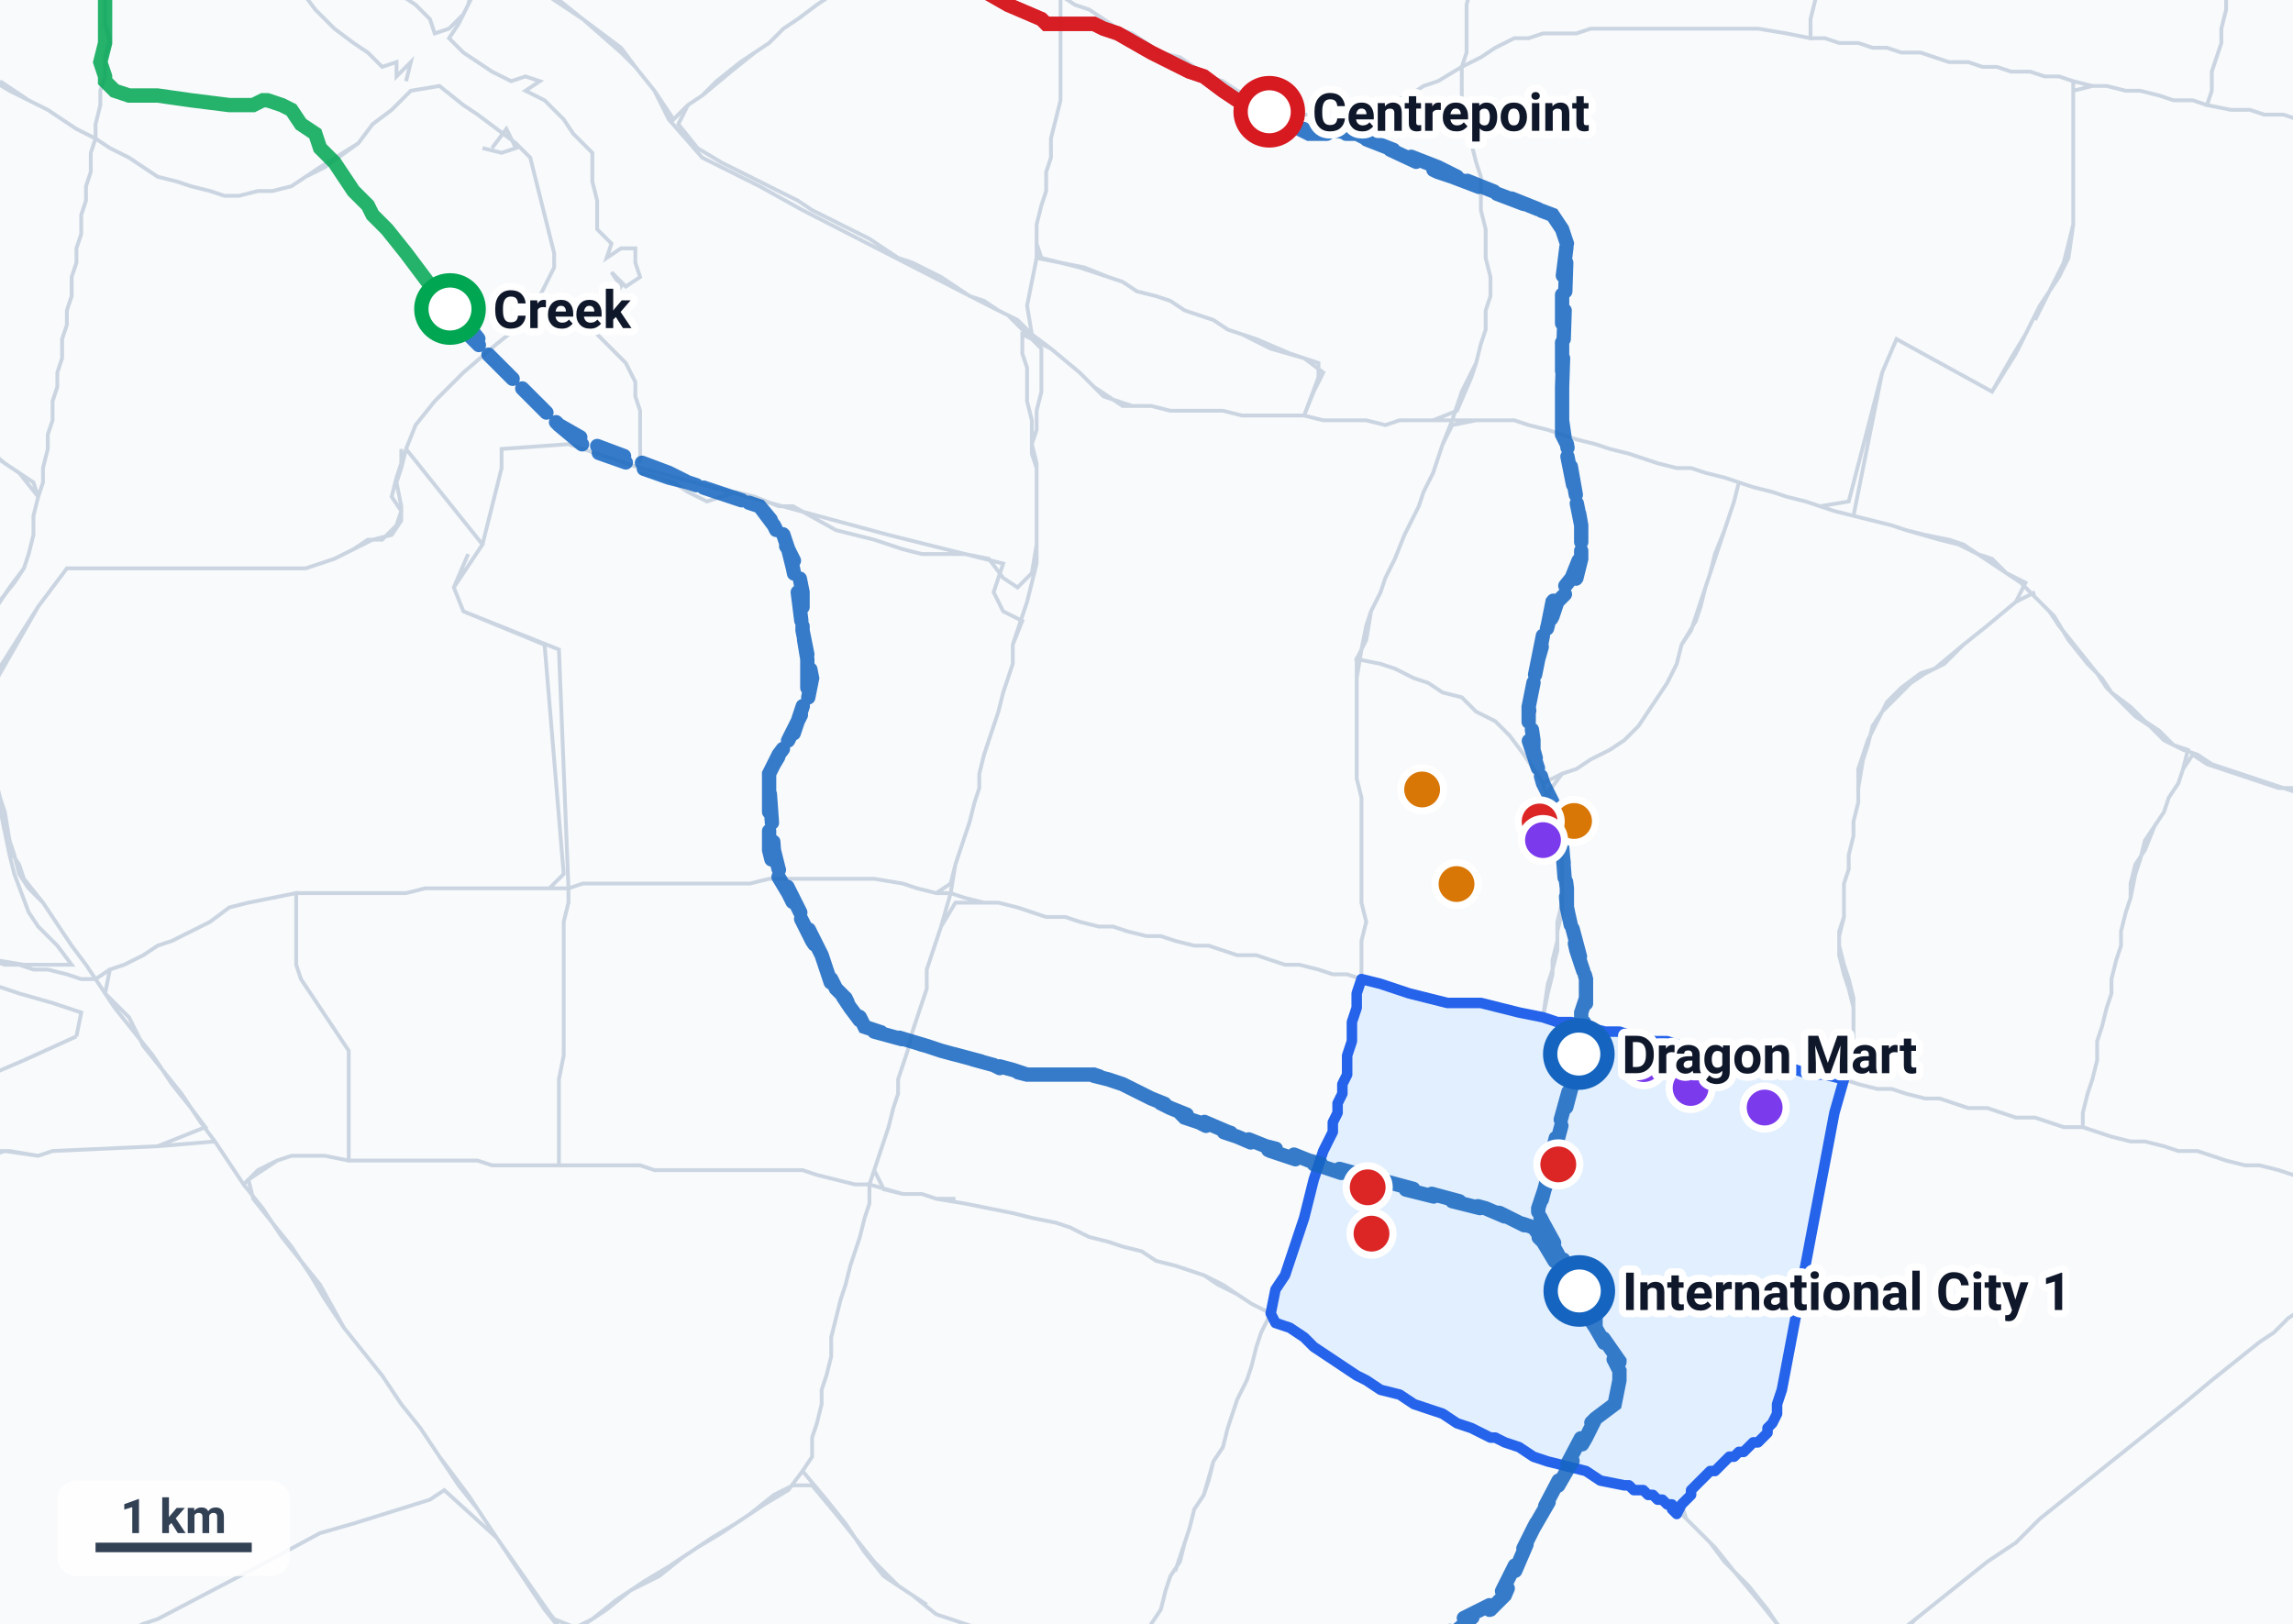
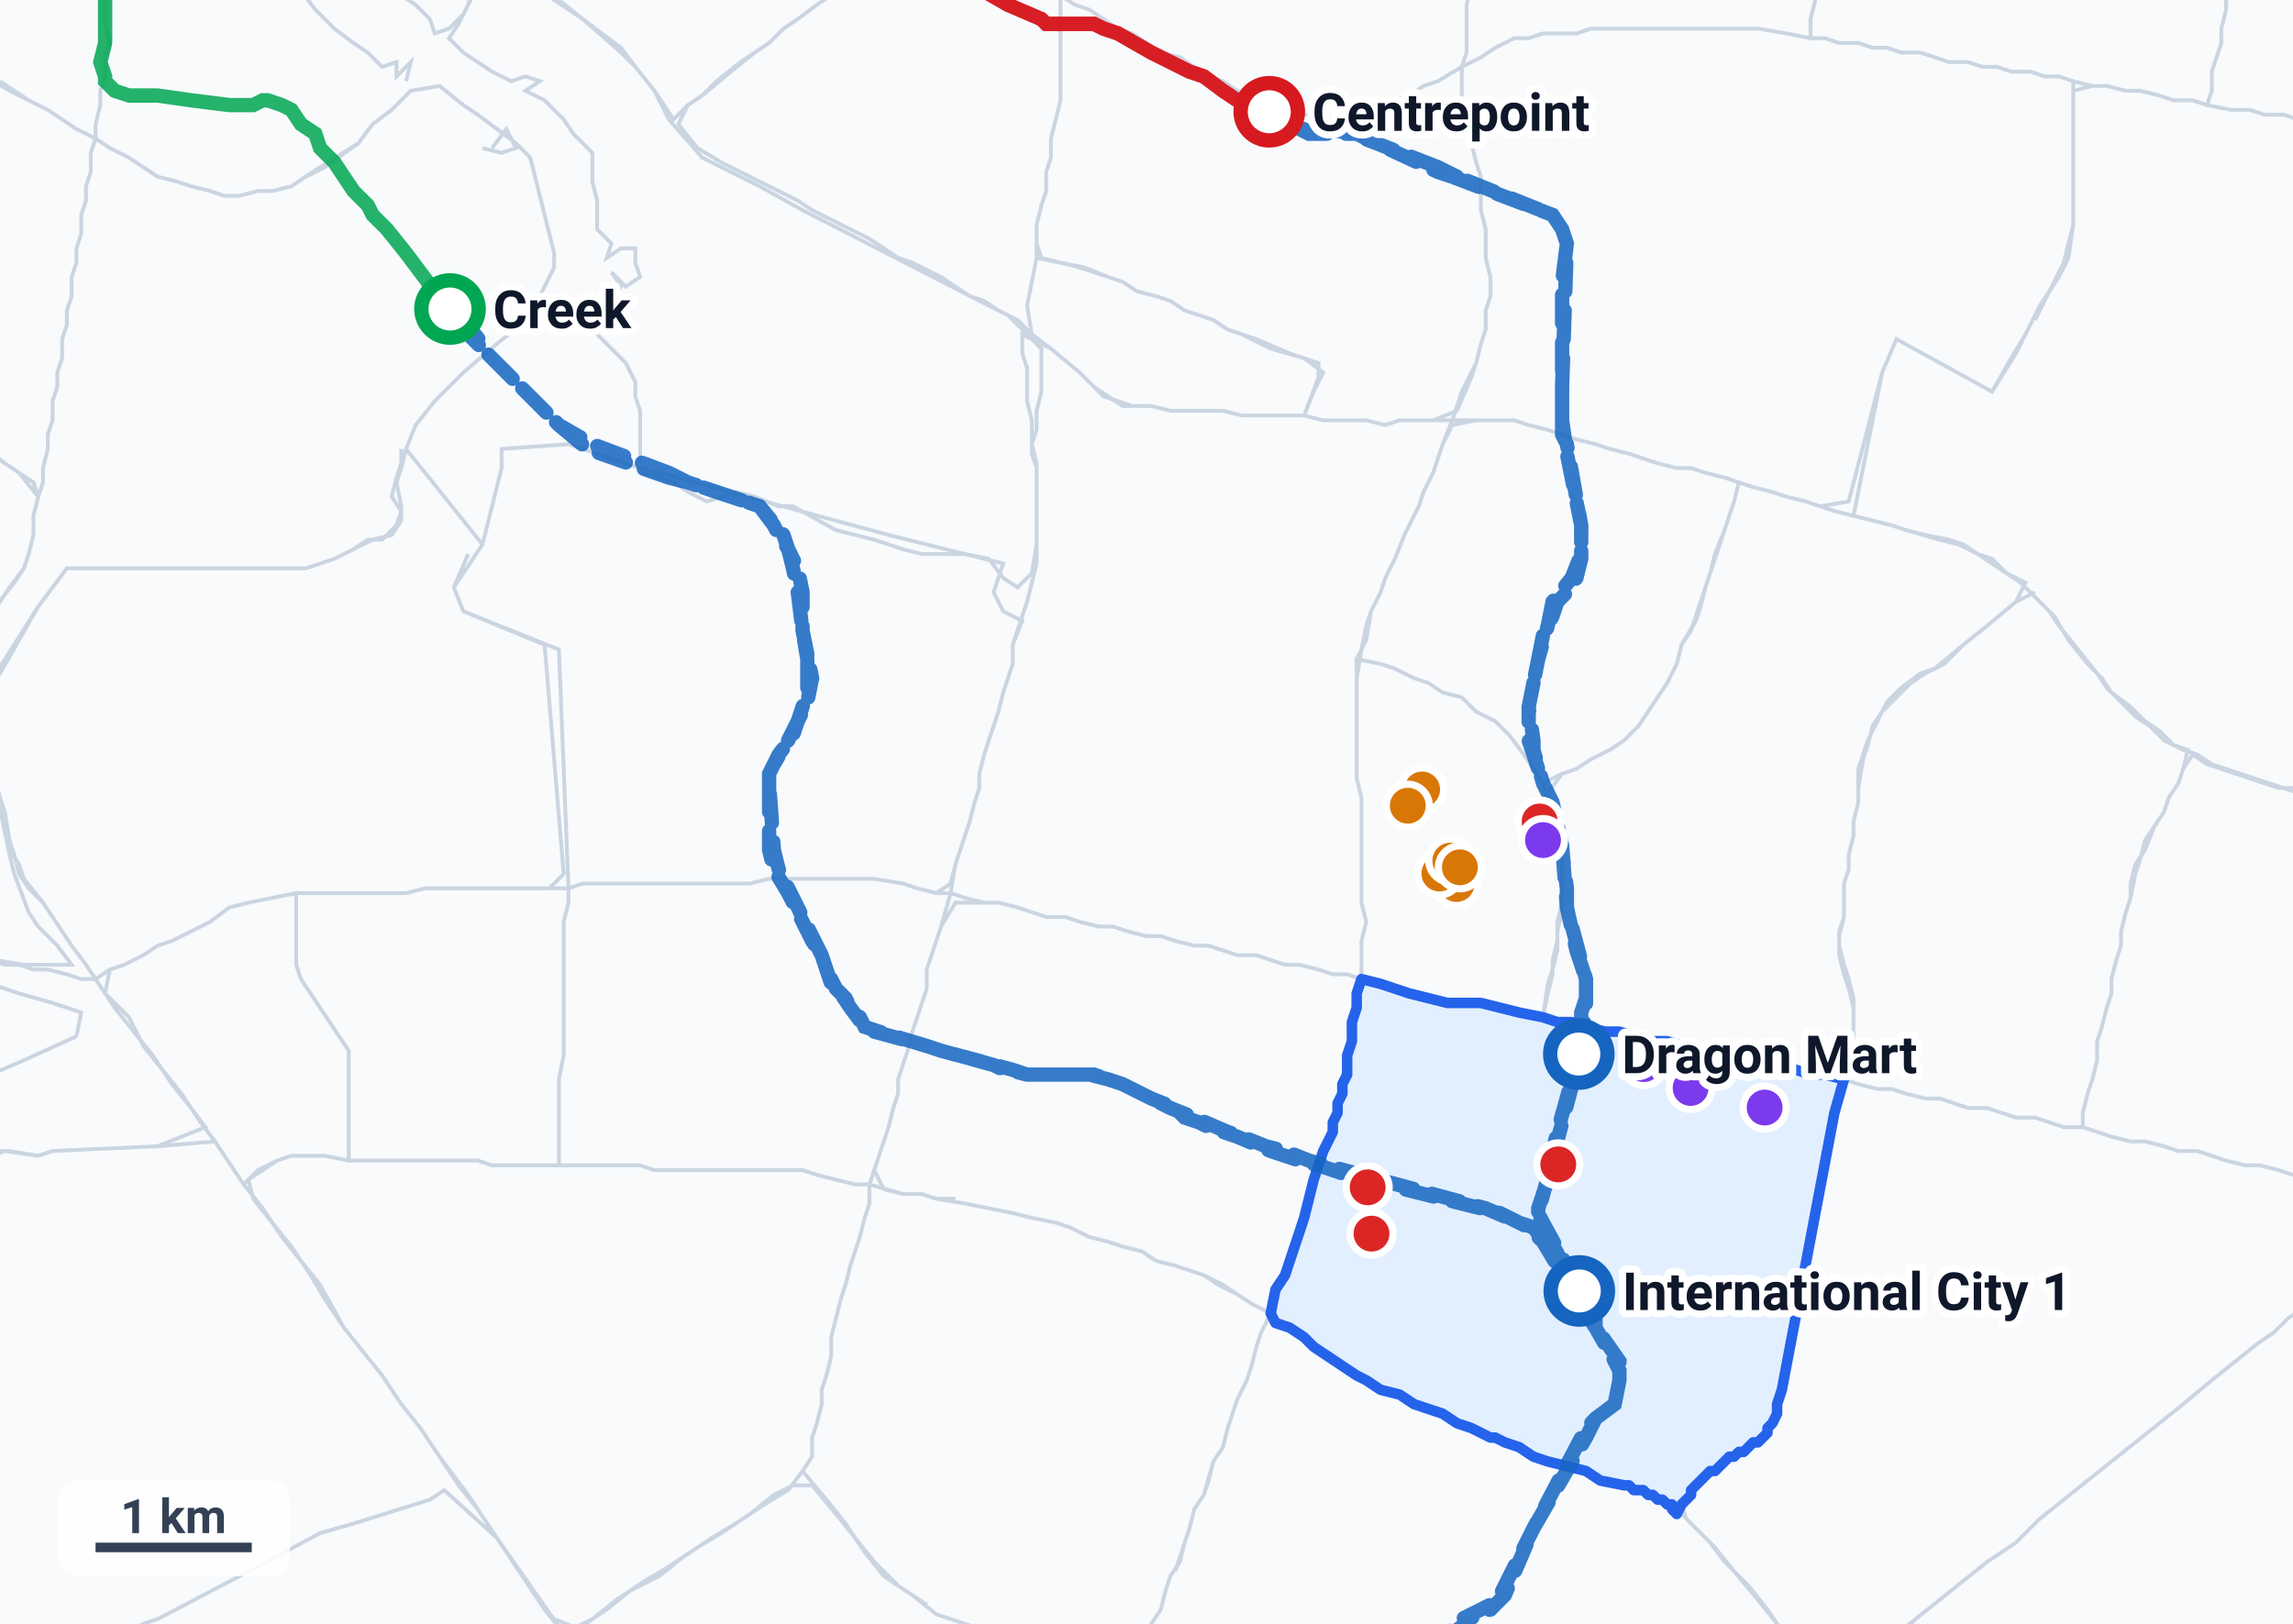
<svg xmlns="http://www.w3.org/2000/svg" viewBox="0 0 480 340" width="480" height="340">
  <style>.l{font:600 11px system-ui,-apple-system,"Segoe UI",Roboto,sans-serif;fill:#0f172a;paint-order:stroke;stroke:#fff;stroke-width:3px;stroke-linejoin:round}.s{font:600 10px system-ui,-apple-system,"Segoe UI",Roboto,sans-serif;fill:#334155}</style>
  <rect width="480" height="340" fill="#f8fafc" />
  <path d="M218,-3 222,-1 222,3 222,6 222,10 222,14 222,17 222,21 221,25 220,29 220,33 219,36 219,40 218,43 217,47 217,51 217,54 216,59 215,64 216,70 213,67 209,65 206,63 203,62 197,58 191,55 188,54 182,50 176,47 170,44 167,42 161,39 155,36 151,34 146,31 142,26 144,22 147,20 150,17 155,13 161,9 164,6 167,4 171,1 174,-1 177,-4M211,-6 215,-5 218,-3M427,126 430,129 433,134 437,139 440,142 442,145 446,148 449,151 452,153 455,156 458,157 457,161 456,164 454,167 453,170 451,173 449,176 448,180 447,183 446,188 445,191 444,195 444,198 443,201 442,205 442,208 441,211 440,215 439,218 439,222 438,226 437,229 436,233 436,236 432,236 429,235 426,234 422,234 419,233 416,232 412,232 409,231 406,230 403,230 399,229 396,228 393,228 389,227 386,226 387,222 388,217 388,214 388,211 387,207 386,204 385,200 385,196 386,192 386,189 386,185 387,182 387,179 388,175 388,172 389,168 389,165 389,161 390,158 391,155 393,151 395,147 398,144 402,141 405,140 411,135 416,131 422,126 426,124M308,-3 307,1 307,4 307,7 307,11 306,14 301,17 298,18 295,20 292,21 289,23 283,24 278,25 275,24 272,24 266,23 259,19 256,17 253,16 250,14 247,12 243,11 240,9 237,7 234,6 231,4 228,2 225,1 222,-1 218,-3 215,-5 211,-6M230,194 233,194 236,195 240,196 243,196 246,197 250,198 253,198 256,199 259,200 263,200 266,201 269,202 272,202 276,203 279,204 282,204 285,205 284,211 283,214 283,218 282,221 282,224 281,229 280,233 279,237 277,241 275,247 274,251 273,255 272,258 271,261 270,264 269,267 267,270 266,275 262,273 259,271 256,269 252,267 249,266 246,265 242,264 239,262 235,261 232,260 228,259 224,257 221,256 216,255 212,254 207,253 202,252 196,251 193,250 189,250 185,249 183,245 184,242 185,239 186,236 187,232 188,229 188,226 189,223 190,220 191,216 192,213 193,210 194,207 194,203 195,200 196,197 197,194 200,189 206,189 209,189 213,190 216,191 219,192 223,192 226,193 230,194M180,-6 174,-1 171,1 167,4 164,6 161,9 158,11 153,15 147,20 144,22 141,25 137,19 133,14 130,10 126,7 122,4 117,0 113,-2M248,65 251,66 254,67 257,69 260,70 263,71 270,74 276,76 276,79 273,87 269,87 265,87 260,87 256,86 252,86 249,86 245,86 241,85 237,85 234,84 231,83 226,78 220,73 216,70 215,64 216,59 217,54 222,55 226,56 232,58 235,59 238,61 242,62 245,63 248,65M21,22 20,26 20,29 16,27 13,25 10,23 6,21 2,19 -3,16 -9,13M21,-6 22,-2 22,1 22,5 23,8 22,12 22,16 21,19 21,22M-2,242 1,241 8,242 11,241 33,240 45,239 47,242 51,248 55,253 59,259 63,264 67,269 72,278 76,283 80,288 84,294 88,299 92,305 98,313 102,319 106,325 110,331 114,337 118,342 121,346M202,252 207,253 212,254 216,255 221,256 224,257 228,259 232,260 235,261 239,262 242,264 246,265 249,266 252,267 255,269 259,271 262,273 266,275 264,279 263,282 262,286 261,289 259,293 258,296 257,299 256,303 254,306 253,310 252,313 250,316 249,320 248,323 247,327 245,330 244,333 243,337 241,340 240,343 239,347M217,347 214,345 211,344 208,343 205,341 202,340 199,339 196,338 191,334 185,330 181,325 177,319 173,314 168,308 170,305 170,301 171,298 172,294 172,291 173,288 174,284 174,280 175,276 176,272 177,269 178,265 179,262 180,259 181,255 182,252 182,248 189,250 193,250 196,251 200,251M396,343 401,339 406,335 411,331 416,327 422,323 427,318 432,314 437,310 442,306 447,302 452,298 457,294 463,289 468,285 473,281 476,279 479,276 482,274 485,270 487,266 489,263M101,114 105,98 105,94 119,93 134,98 138,99 149,102 186,112 210,118 208,124 210,128 214,130 212,135 212,139 211,142 210,145 209,149 208,152 207,155 206,158 205,162 205,165 204,168 203,172 202,175 201,178 200,181 199,185 196,187 192,186 189,185 183,184 177,184 172,184 166,184 161,184 157,185 153,185 150,185 147,185 143,185 140,185 137,185 133,185 130,185 126,185 122,185 119,186 117,136 97,128 95,123 98,116M220,73 226,78 229,81 232,83 235,85 241,85 245,86 249,86 252,86 256,86 260,87 265,87 269,87 273,87 277,88 281,88 286,88 290,89 293,88 297,88 300,88 304,88 302,93 301,96 300,99 298,103 297,106 294,112 292,117 290,121 289,124 287,128 286,131 285,136 284,142 284,148 284,152 284,156 284,160 284,163 285,167 285,170 285,174 285,177 285,181 285,185 285,189 286,193 285,197 285,201 285,205 282,204 279,204 276,203 272,202 269,202 266,201 263,200 259,200 256,199 253,198 250,198 246,197 243,196 240,196 236,195 233,194 230,194 226,193 223,192 219,192 216,191 213,190 209,189 206,189 202,188 199,187 200,181 201,178 202,175 203,172 204,168 205,165 205,162 206,158 207,155 208,152 209,149 210,145 211,142 212,139 212,135 213,132 214,129 215,126 216,122 217,118 217,114 217,110 217,106 217,102 217,98 216,95 216,91 216,88 215,84 215,81 215,77 214,74 214,70 220,73M380,-0 379,4 379,8 374,7 368,6 362,6 356,6 352,6 348,6 345,6 341,6 337,6 333,6 330,7 327,7 323,7 320,8 317,8 313,10 310,12 306,14 307,11 307,7 307,4 307,1 308,-3M381,-4 380,-0M361,100 364,101 363,105 362,108 361,111 360,114 358,120 357,123 356,127 355,130 352,135 351,139 349,143 347,146 345,149 343,152 340,155 337,157 333,159 330,161 327,162 323,164 321,161 319,158 316,154 313,151 309,149 306,146 302,145 299,143 296,142 292,140 289,139 284,138 286,134 287,128 289,124 290,121 292,117 294,112 297,106 298,103 300,99 301,96 302,93 304,89 309,88 313,88 317,88 320,89 324,90 327,91 330,92 334,93 337,94 341,95 344,96 347,97 351,98 354,98 357,99 361,100M384,107 388,108 392,109 396,110 399,111 403,112 408,113 411,114 414,116 417,118 420,120 424,122 422,126 416,131 411,135 407,139 403,141 400,143 397,146 394,149 392,152 391,156 390,159 389,165 389,168 388,172 388,175 387,179 387,182 386,185 386,189 386,192 385,195 385,198 386,202 387,205 388,209 388,213 388,216 387,222 386,226 382,225 379,225 376,224 372,223 369,223 366,222 362,221 359,221 356,220 352,219 349,218 346,218 342,217 339,216 336,216 332,215 329,214 326,214 323,213 324,208 325,204 325,201 326,197 326,193 327,189 327,185 327,182 327,179 327,176 326,173 325,170 324,166 327,162 330,161 333,159 337,157 340,155 343,152 345,149 347,146 349,143 351,139 352,135 354,132 355,129 357,123 358,120 359,116 361,111 362,108 363,105 364,101 367,102 371,103 374,104 378,105 381,106 384,107M100,-5 99,-1 97,3 94,6 91,7 90,4 87,1 84,-1 81,-4M306,14 306,18 306,22 306,25 308,30 309,34 310,37 310,41 310,44 311,48 311,51 311,54 312,58 312,62 311,65 311,69 310,72 309,76 308,79 305,86 300,88 297,88 293,88 290,89 286,88 282,88 277,88 273,87 275,82 277,78 273,75 266,73 260,70 257,69 254,67 251,66 248,65 245,63 242,62 238,61 235,59 232,58 227,56 222,55 218,54 217,51 217,47 218,43 219,40 219,36 220,33 220,29 221,25 222,21 222,17 222,14 222,10 222,6 222,3 222,-1 225,1 228,2 231,4 234,6 237,7 240,9 243,11 247,12 250,14 253,16 256,17 259,19 264,21 269,24 275,24 278,25 281,24 289,23 292,21 295,20 298,18 301,17 306,14M-0,17 6,21 10,23 13,25 16,27 20,29 19,32 19,36 18,39 18,42 17,45 17,49 16,52 16,55 15,58 15,62 14,65 14,68 13,71 13,75 12,78 12,81 11,84 11,88 10,91 10,94 9,98 9,101 8,104 7,101 1,97 -5,92M-9,13 -3,16M323,164 324,168 325,171 326,174 327,177 327,180 327,183 327,187 327,191 326,195 326,199 325,203 324,206 323,213 318,212 314,211 310,210 306,210 303,210 299,209 295,208 292,207 289,206 285,205 285,201 285,197 286,193 285,189 285,185 285,181 285,177 285,174 285,170 285,167 284,163 284,160 284,156 284,152 284,148 284,142 284,138 289,139 292,140 296,142 299,143 302,145 306,146 309,149 313,151 316,154 319,158 321,161 323,164M467,-4 466,-1 466,2 465,6 465,9 464,12 463,15 463,19 462,22 459,21 455,21 452,20 448,19 445,19 441,18 438,18 434,17 431,16 428,16 425,15 421,15 418,14 415,14 412,13 408,13 405,12 402,11 398,11 395,10 392,10 389,9 385,9 382,8 379,8 379,4 380,-0 381,-4M424,70 422,74 417,82 397,71 394,78 387,105 381,106 378,105 374,104 371,103 367,102 364,101 361,100 357,99 354,98 351,98 347,97 344,96 341,95 337,94 334,93 330,92 327,91 324,90 320,89 317,88 313,88 309,88 304,88 306,82 309,76 310,72 311,69 311,65 312,62 312,58 311,54 311,51 311,48 310,44 310,41 310,37 309,34 308,30 306,25 306,22 306,18 306,14 310,12 313,10 317,8 320,8 323,7 327,7 330,7 333,6 337,6 341,6 345,6 348,6 352,6 356,6 359,6 368,6 374,7 379,8 382,8 385,9 389,9 392,10 395,10 398,11 402,11 405,12 408,13 412,13 415,14 418,14 421,15 425,15 428,16 431,16 434,17 434,22 434,26 434,29 434,33 434,36 434,40 434,44 434,47 433,51 432,55 429,61 426,67M239,347 240,343 241,340 243,337 244,333 245,330M86,19 82,23 78,26 75,30 68,35 64,37 61,39 57,40 54,40 50,41 47,41 44,40 40,39 37,38 33,37 30,35 27,33 23,31 20,29 20,26 21,22 21,19 22,16 22,12 23,9 22,5 22,1 22,-2 21,-6M57,-7 61,-5 63,-2 66,2 70,6 74,9 77,11 80,14 83,13 83,16 86,13 85,17M73,243 68,242 64,242 61,242 58,243 54,245 51,248 47,242 45,239 42,235 38,229 34,224 30,219 27,213 22,208 23,203 26,202 30,200 33,198 36,197 40,195 44,193 48,190 52,189 57,188 62,187 62,191 62,195 62,198 62,202 63,205 65,208 67,211 71,217 73,220 73,223 73,227 73,231 73,235 73,239 73,243M488,26 484,26 481,25 478,24 474,24 471,23 467,23 462,22 463,19 463,15 464,12 465,9 465,6 466,2 466,-1 467,-4M489,247 484,247 480,246 477,245 473,244 470,244 466,243 463,242 460,241 456,241 453,240 449,239 446,239 442,238 439,237 436,236 436,233 437,229 438,226 439,222 439,218 440,215 441,211 442,208 442,205 443,201 444,198 444,195 445,191 446,188 446,185 447,181 449,178 451,173 453,170 454,167 456,164 457,161 459,158 462,160 465,161 468,162 471,163 474,164 477,165 481,165 484,166 487,166M85,94 101,114 95,123 97,128 114,135 118,183 115,186 111,186 108,186 104,186 100,186 96,186 93,186 89,186 85,187 82,187 78,187 74,187 71,187 67,187 62,187 57,188 52,189 48,190 44,193 40,195 36,197 33,198 30,200 26,202 23,203 20,205 18,202 15,198 13,195 11,192 9,189 6,186 4,183 3,179 2,176 1,170 -0,167 -1,163 -2,159 -2,156 -3,152 -4,148 8,127 14,119 64,119 67,118 70,117 74,115 77,113 80,113 83,110 84,107 82,104 83,100 84,97 84,94M246,329 248,323 249,320 250,316 252,313 254,306 256,303 257,299 258,296 259,293 261,289 262,286 263,282 264,279 266,275 270,278 275,282 281,286 286,289 289,291 293,292 296,294 299,295 305,298 308,299 312,301 315,302 318,303 321,305 324,306 328,307 332,308 335,310 340,311 343,312 346,313 349,315 352,317 355,320 358,323 361,327 366,332 370,337 374,343M73,243 76,243 79,243 83,243 86,243 90,243 93,243 96,243 100,243 103,244 107,244 110,244 114,244 117,244 120,244 124,244 127,244 130,244 134,244 137,245 141,245 144,245 147,245 151,245 154,245 157,245 161,245 164,245 168,245 171,246 175,247 179,248 182,248 182,252 181,255 180,259 179,262 178,265 177,269 176,272 175,276 174,280 174,284 173,288 172,291 172,294 171,298 170,301 170,305 168,308 165,312 160,315 154,319 149,322 143,326 138,330 132,333 127,337 121,341 116,339 112,334 108,328 104,322 100,316 96,311 92,305 88,299 84,294 80,288 76,283 72,278 68,272 65,267 61,261 57,256 53,251 52,247 55,245 58,243 61,242 68,242 73,243M199,187 197,194 196,197 195,200 194,203 194,207 193,210 192,213 191,216 190,220 189,223 188,226 188,229 187,232 186,236 185,239 184,242 183,245 182,248 179,248 175,247 171,246 168,245 164,245 161,245 157,245 154,245 151,245 147,245 144,245 141,245 137,245 134,244 130,244 127,244 124,244 120,244 117,244 117,239 117,235 117,231 117,226 118,221 118,217 118,212 118,209 118,206 118,202 118,197 118,193 119,189 119,186 122,185 126,185 130,185 133,185 137,185 140,185 143,185 147,185 150,185 153,185 157,185 161,184 166,184 172,184 177,184 183,184 189,185 192,186 196,187 199,187M117,244 114,244 110,244 107,244 103,244 100,243 96,243 93,243 90,243 86,243 83,243 79,243 76,243 73,243 73,239 73,235 73,231 73,227 73,223 73,220 71,217 67,211 65,208 63,205 62,202 62,198 62,195 62,191 62,187 67,187 71,187 74,187 78,187 82,187 85,187 89,186 93,186 96,186 100,186 104,186 108,186 111,186 115,186 119,186 119,189 118,193 118,197 118,202 118,206 118,209 118,212 118,217 118,221 117,226 117,231 117,235 117,239 117,244M488,166 485,166 481,166 478,165 475,164 472,163 469,162 466,161 463,160 460,158 457,157 453,155 450,152 447,150 444,147 441,144 439,141 435,136 431,131 429,128 426,125 423,122 420,120 417,117 414,116 410,114 406,113 399,111 396,110 392,109 388,108 394,78 397,71 417,82 421,75 424,70 427,64 431,58 433,54 434,47 434,44 434,40 434,36 434,33 434,29 434,26 434,22 434,19 438,18 441,18 445,19 448,19 452,20 455,21 459,21 462,22 467,23 471,23 474,24 478,24 481,25 484,26 488,26M196,338 199,339 202,340 205,341 208,343 211,344 214,345 217,347M121,346 118,342 124,339 129,335 135,331 140,328 146,324 151,321 157,317 162,313 166,311 170,311 175,317 179,322 183,327 188,332 194,336M386,226 389,227 393,228 396,228 399,229 403,230 406,230 409,231 412,232 416,232 419,233 422,234 426,234 429,235 432,236 436,236 439,237 442,238 446,239 449,239 453,240 456,241 460,241 463,242 466,243 470,244 473,244 477,245 480,246 484,247 489,247M489,263 487,266 485,270 482,274 479,276 476,279 473,281 468,285 463,289 457,294 452,298 447,302 442,306 437,310 432,314 427,318 422,323 416,327 411,331 406,335 401,339 398,342 393,345M377,345 372,340 368,335 363,329 359,324 356,321 353,318 352,315 355,311 358,308 361,306 364,304 368,302 370,299 372,296 373,291 384,233 386,226M-8,90 -2,95 4,99 8,104 7,108 7,112 6,116 5,119 3,122 -1,127 -3,130 -4,133 -5,137 -5,140 -4,144 -4,147 -3,151 -2,156 -2,159 -1,163 -0,167 1,170 1,174 2,178 4,181 5,184 9,189 11,192 13,195 15,198 18,202 20,205 17,205 14,204 10,203 7,203 4,202 1,202 -2,201 -6,201 -9,200M-9,200 -6,201 -2,201 1,202 4,202 7,203 10,203 14,204 17,205 20,205 24,211 28,216 32,221 36,227 40,232 43,236 33,240 11,241 8,242 2,241 -2,241M85,94 84,98 83,101 84,106 84,109 82,112 78,113 74,115 70,117 67,118 64,119 14,119 8,127 -4,146 -4,143 -5,139 -5,135 -4,132 -2,129 2,123 5,119 6,116 7,112 7,108 8,104 9,101 9,98 10,94 10,91 11,88 11,84 12,81 12,78 13,75 13,71 14,68 14,65 15,62 15,58 16,55 16,52 17,49 17,45 18,42 18,39 19,36 19,32 20,29 23,31 27,33 30,35 33,37 37,38 40,39 44,40 47,41 50,41 54,40 57,40 61,39 64,37 67,35 75,30 78,26 82,23 86,19 92,18 97,22 100,24 104,27 108,30 111,33 113,41 114,45 116,53 116,56 112,64 109,68 104,72 97,78 91,84 87,89 85,94M-8,200 -1,201 5,202 11,202 15,202 12,198 8,194 6,191 3,183 2,179 -4,150 -4,147 -5,137 -8,139M16,217 5,222 -2,225 -8,225M-5,205 4,208 11,210 17,212 16,217M12,345 17,345 20,344 26,342 30,340 33,339 54,328 67,321 74,319 90,314 93,312 104,322 118,342 121,346M101,31 105,32 108,31 106,27 103,31M134,99 138,100 141,101 144,103 148,105 154,103 158,104 163,106 166,106 175,111 179,112 183,113 189,115 193,116 197,116 202,116 207,117 210,121 213,123 216,120 217,114 217,110 217,102 217,97 216,93 217,90 217,86 218,82 218,78 218,73 214,69 211,66 207,64 168,44 159,39 151,35 147,33 140,25 137,19 133,14 130,11 122,4 119,2 113,-2 110,-4M100,-6 99,-3 98,1 96,5 94,8 97,11 100,13 103,15 107,17 110,16 113,17 110,19 114,21 118,25 120,28 124,32 124,35 124,38 125,42 125,45 125,48 128,51 127,54 130,52 133,52 133,55 134,58 131,60 128,57 130,60 127,64 125,67 125,70 128,73 131,76 133,80 133,83 134,86 134,90 134,93 134,97" fill="none" stroke="#cbd5e1" stroke-width="0.8" />
  <path d="M299,209 303,210 306,210 310,210 314,211 318,212 323,213 326,214 329,214 332,215 336,216 339,216 342,217 346,218 349,218 352,219 356,220 359,221 362,221 366,222 369,223 372,223 376,224 379,225 382,225 386,226 384,233 373,291 372,294 372,296 371,298 370,299 370,300 369,301 368,302 367,302 366,303 365,304 364,304 363,305 362,305 361,306 360,307 359,308 358,308 357,309 356,310 355,311 354,312 354,313 353,314 352,315 351,317 350,316 350,315 349,315 348,314 347,314 346,313 345,313 344,312 343,312 342,312 341,311 340,311 335,310 332,308 328,307 324,306 321,305 318,303 315,302 313,301 312,301 308,299 305,298 302,296 299,295 296,294 293,292 289,291 286,289 284,288 281,286 278,284 275,282 273,280 270,278 267,277 266,275 267,270 269,267 270,264 271,261 272,258 273,255 274,251 275,247 277,241 278,239 279,237 279,235 280,233 280,231 281,229 281,227 282,225 282,224 282,221 283,218 283,214 284,211 284,208 285,205 289,206 292,207 295,208 299,209Z" fill="#dbeafe" fill-opacity="0.75" stroke="#2563eb" stroke-width="2.2" stroke-linejoin="round" />
  <path d="M182,-15 186,-13 189,-11 193,-9 204,-3 211,1 218,4 219,5 221,5 223,5 227,5 229,5 231,6 234,7 241,11 249,15 252,16 256,19 259,21 261,22 264,23 268,24" fill="none" stroke="#d71920" stroke-width="3" stroke-linecap="round" stroke-opacity="0.85" />
  <path d="M97,68 94,65 91,61 85,53 81,48 78,45 77,43 74,40 70,34 67,31 66,28 63,26 61,23 59,22 56,21 55,21 53,22 51,22 48,22 40,21 33,20 31,20 27,20 24,19 22,17 22,16 21,13 22,9 22,7 22,5 22,3 22,1 22,-2 21,-5 21,-13" fill="none" stroke="#00a651" stroke-width="3" stroke-linecap="round" stroke-opacity="0.85" />
  <path d="M267,24 263,22 261,22 259,21 256,19 252,16 249,15 241,11 234,7 231,6 229,5 227,5 223,5 222,5 219,5 218,4 211,1 204,-3 193,-9 189,-11 186,-13 183,-15" fill="none" stroke="#d71920" stroke-width="3" stroke-linecap="round" stroke-opacity="0.85" />
  <path d="M96,68 100,72 102,74 117,89 123,94 140,100M140,99 124,93 117,89 102,74 101,72 97,67M140,100 144,101 153,104 156,105 159,106 162,110 163,112 165,115 166,119 167,124 168,132 169,138M169,137 168,132 168,127 168,124 167,119 165,115 164,112 159,106 144,101 140,99M169,138 169,142 169,145 167,151 166,154 163,158 162,160 161,162 161,164M161,164 161,162 162,160 165,155 167,151 169,147 170,142 169,137M161,164 161,168 161,178 162,182 165,187 170,197 172,200M172,200 163,182 162,178 161,164M172,200 173,203 174,206 176,208 178,211 181,215 183,216 194,219M194,219 184,216 181,215 180,213 178,211 177,209 175,207 173,203 172,200M261,23 265,24 268,25M268,25 272,27M272,27 274,28 276,28 279,28 282,28 284,28 286,29 301,36M301,35 283,28 278,27 276,28 274,27 272,27 268,25 261,22M194,219 197,220 208,223 210,224 211,224 215,225M215,225 212,224 197,220 194,219M215,225 219,225M219,225 215,225M301,36 304,37M305,37 301,35M304,37 325,45 327,48 328,51 327,59 327,75 327,81M327,81 328,51 327,48 325,45 305,37M327,81 327,88M327,88 327,85 327,81M327,88 327,91 328,93 331,110 331,116 329,121 325,126 324,131 322,138 320,148 320,155 323,164 325,168M325,168 323,164 321,157 321,155 320,148 321,143 322,138 323,133 325,129 326,126 328,124 330,121 331,117 331,116 331,113 331,110 328,95 327,88M325,168 327,177 328,190 330,199 332,205 332,209 331,212 331,217 331,219M331,220 331,217 332,212 332,209 332,205 328,190 328,186 327,178 327,177 325,168M331,219 326,237 325,241 325,244 324,247 323,250 322,253 322,255 323,257 333,275 334,276 334,278M334,278 334,276 323,256 322,254 331,220M219,225 221,225 224,225 227,225 228,225 232,226 235,227 241,230 246,232 248,234 251,235 253,236 259,238 266,241 272,243 276,244 285,247 294,249 314,254 320,257 323,260 332,275 334,278 338,285 339,287 339,289 338,294 334,297 332,299 331,301 321,320 314,334 312,336 308,338 306,339 303,342 301,344 300,345 297,350M297,350 303,343 309,338 312,337 315,334 321,320 332,301 334,297 338,294 339,289 339,287 339,285 332,275 324,261 321,257 318,256 311,253 285,246 274,243 269,241 265,240 260,238 257,237 250,234 245,232 235,227 232,226 229,225 227,225 224,225 222,225 221,225 219,225" fill="none" stroke="#1565c0" stroke-width="3" stroke-linecap="round" stroke-opacity="0.85" stroke-dasharray="6 4" />
  <circle cx="304.9" cy="185.1" r="4.5" fill="#d97706" stroke="#fff" stroke-width="1.5" />
+   <circle cx="301.3" cy="182.9" r="4.5" fill="#d97706" stroke="#fff" stroke-width="1.5" />
+   <circle cx="303.6" cy="180.2" r="4.5" fill="#d97706" stroke="#fff" stroke-width="1.5" />
  <circle cx="297.7" cy="165.3" r="4.5" fill="#d97706" stroke="#fff" stroke-width="1.5" />
-   <circle cx="329.5" cy="171.9" r="4.5" fill="#d97706" stroke="#fff" stroke-width="1.5" />
+   <circle cx="305.6" cy="181.6" r="4.5" fill="#d97706" stroke="#fff" stroke-width="1.5" />
+   <circle cx="294.7" cy="168.7" r="4.5" fill="#d97706" stroke="#fff" stroke-width="1.5" />
  <circle cx="326.2" cy="243.8" r="4.5" fill="#dc2626" stroke="#fff" stroke-width="1.5" />
  <circle cx="287.1" cy="258.3" r="4.5" fill="#dc2626" stroke="#fff" stroke-width="1.5" />
  <circle cx="286.3" cy="248.6" r="4.5" fill="#dc2626" stroke="#fff" stroke-width="1.5" />
  <circle cx="322.3" cy="172.0" r="4.5" fill="#dc2626" stroke="#fff" stroke-width="1.5" />
  <circle cx="353.9" cy="227.8" r="4.5" fill="#7c3aed" stroke="#fff" stroke-width="1.5" />
  <circle cx="369.4" cy="231.9" r="4.5" fill="#7c3aed" stroke="#fff" stroke-width="1.5" />
  <circle cx="344.1" cy="222.8" r="4.5" fill="#7c3aed" stroke="#fff" stroke-width="1.5" />
  <circle cx="323.0" cy="175.9" r="4.5" fill="#7c3aed" stroke="#fff" stroke-width="1.5" />
  <circle cx="265.7" cy="23.4" r="6" fill="#fff" stroke="#d71920" stroke-width="3" />
  <circle cx="94.2" cy="64.7" r="6" fill="#fff" stroke="#00a651" stroke-width="3" />
  <circle cx="330.5" cy="220.7" r="6" fill="#fff" stroke="#1565c0" stroke-width="3" />
  <circle cx="330.6" cy="270.3" r="6" fill="#fff" stroke="#1565c0" stroke-width="3" />
  <text x="274.7" y="27.4" text-anchor="start" class="l">Centrepoint</text>
  <text x="103.2" y="68.7" text-anchor="start" class="l">Creek</text>
  <text x="339.5" y="224.7" text-anchor="start" class="l">Dragon Mart</text>
  <text x="339.6" y="274.3" text-anchor="start" class="l">International City 1</text>
  <g>
    <rect x="12" y="310" width="48.7" height="20" rx="4" fill="#fff" fill-opacity="0.85" />
    <path d="M20,324h32.7" stroke="#334155" stroke-width="2" />
    <text x="36.3" y="321" text-anchor="middle" class="s">1 km</text>
  </g>
</svg>
